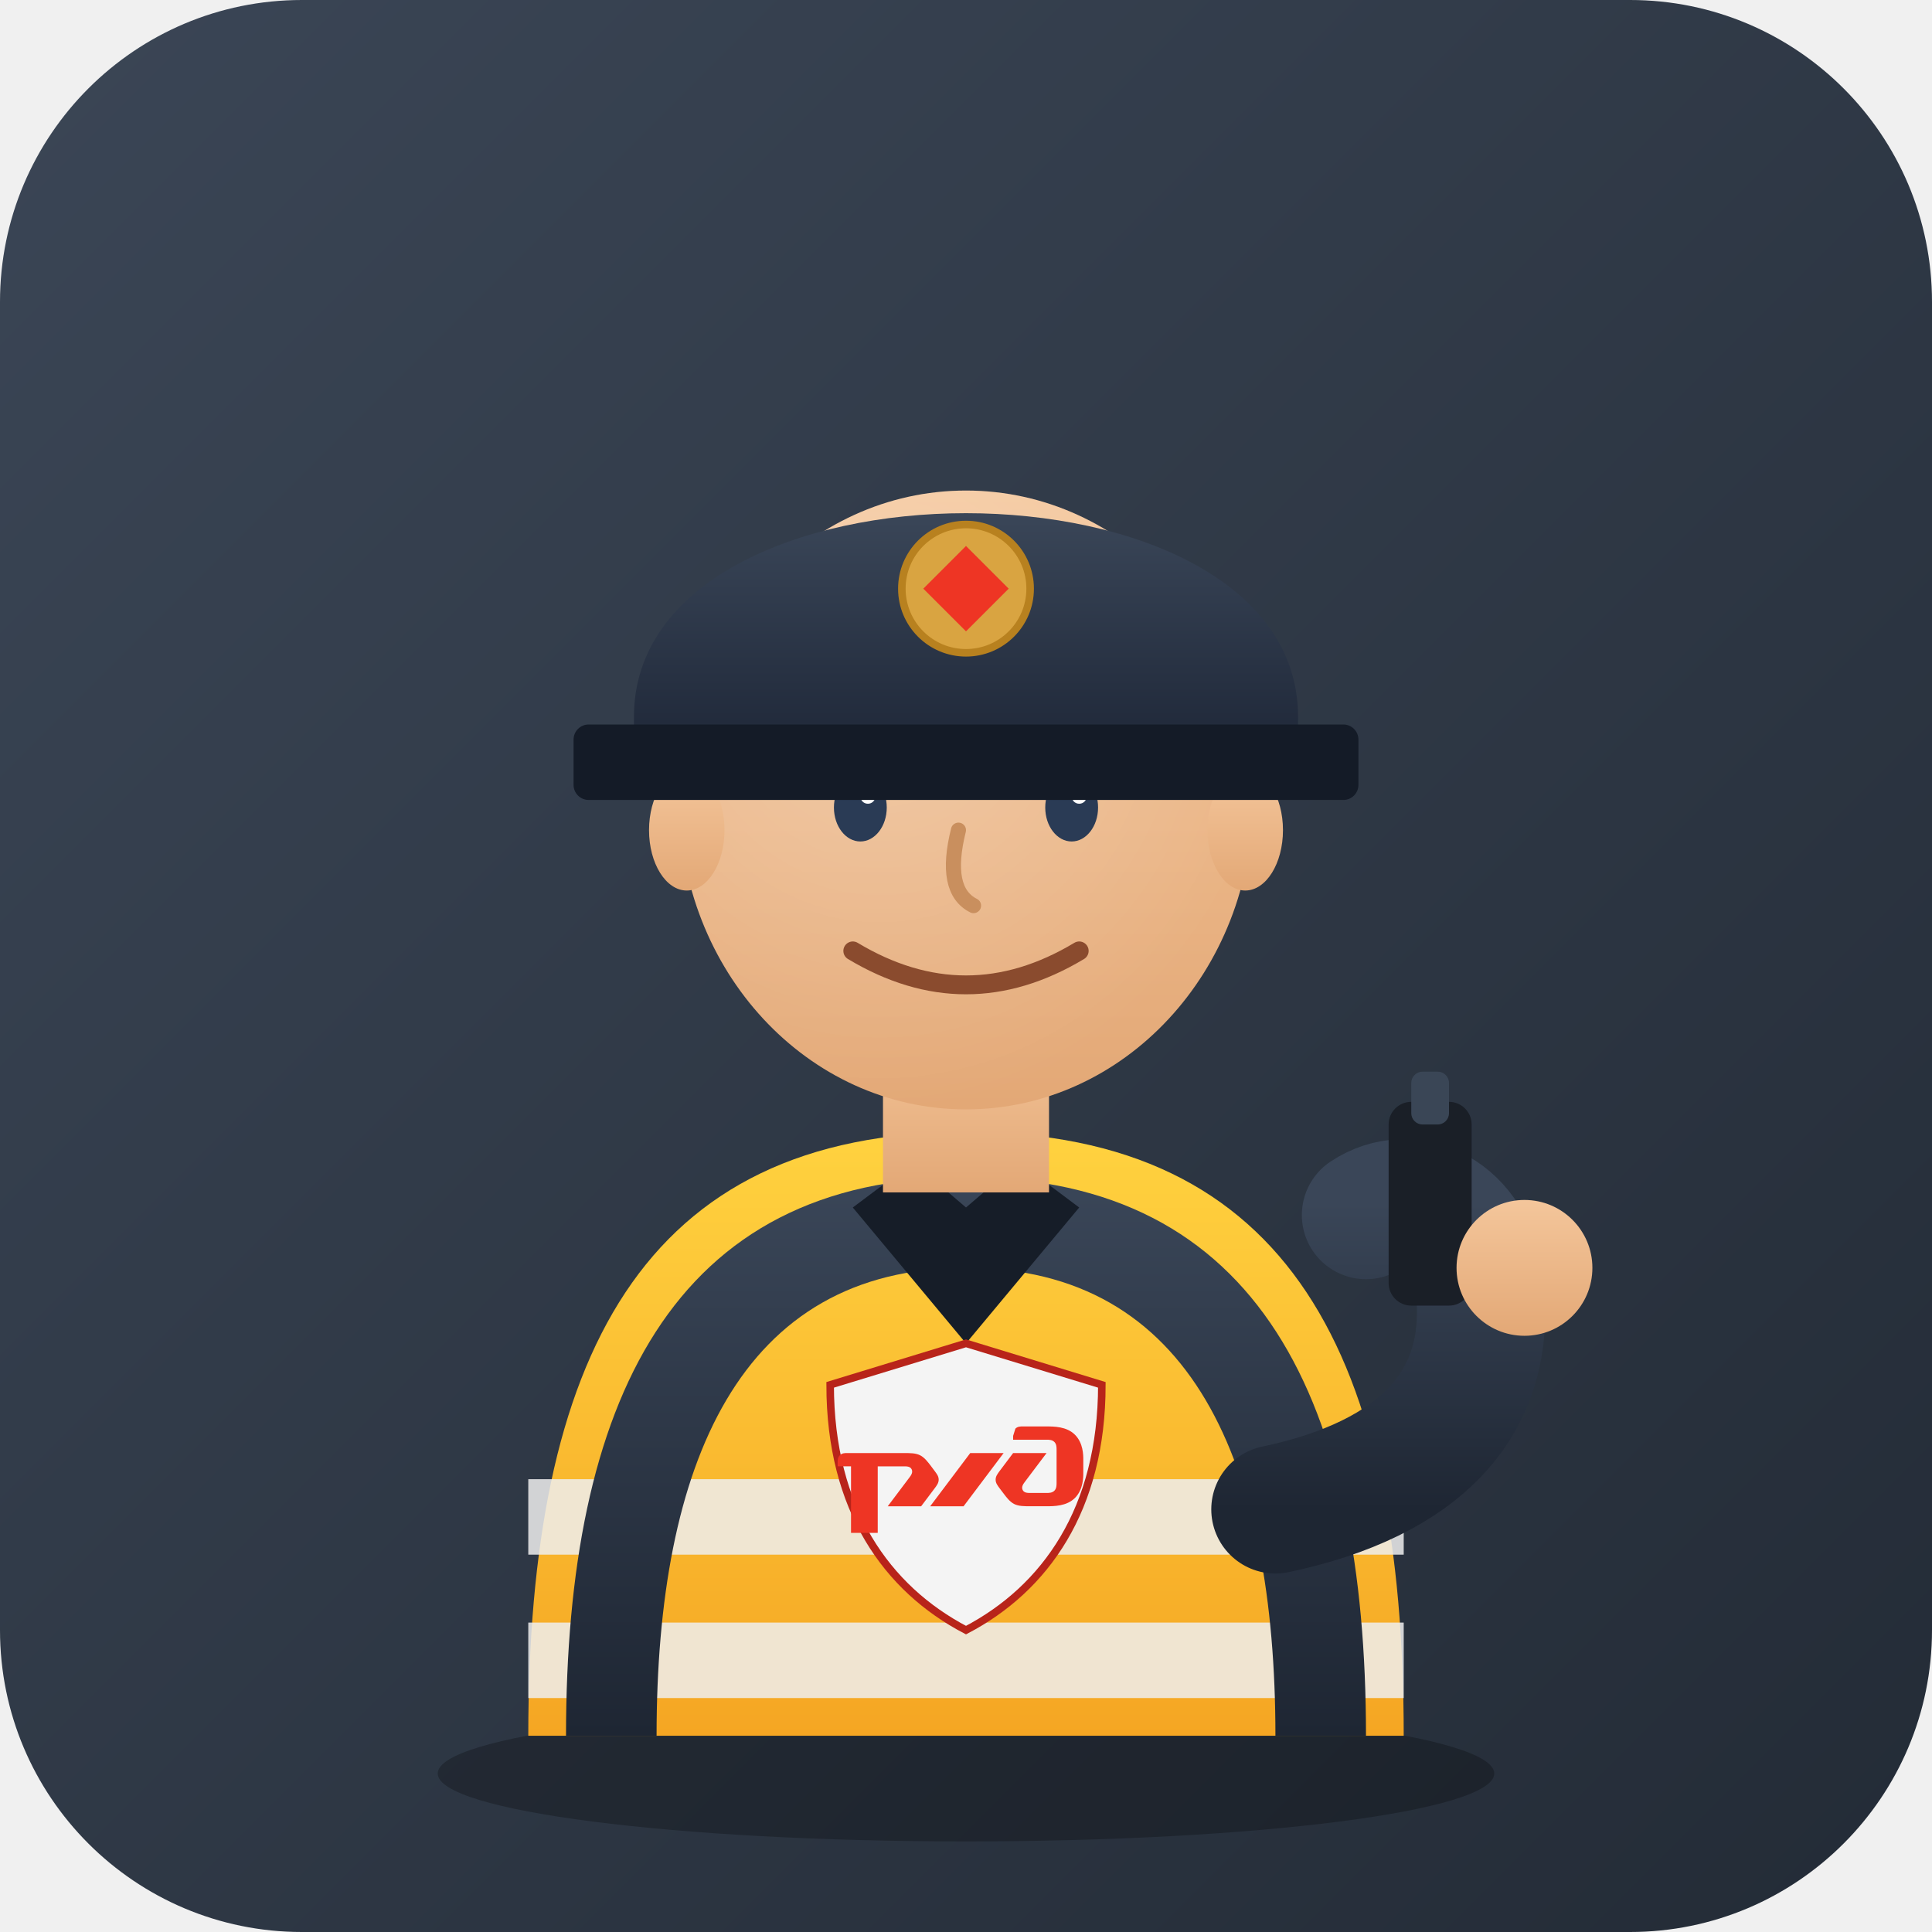
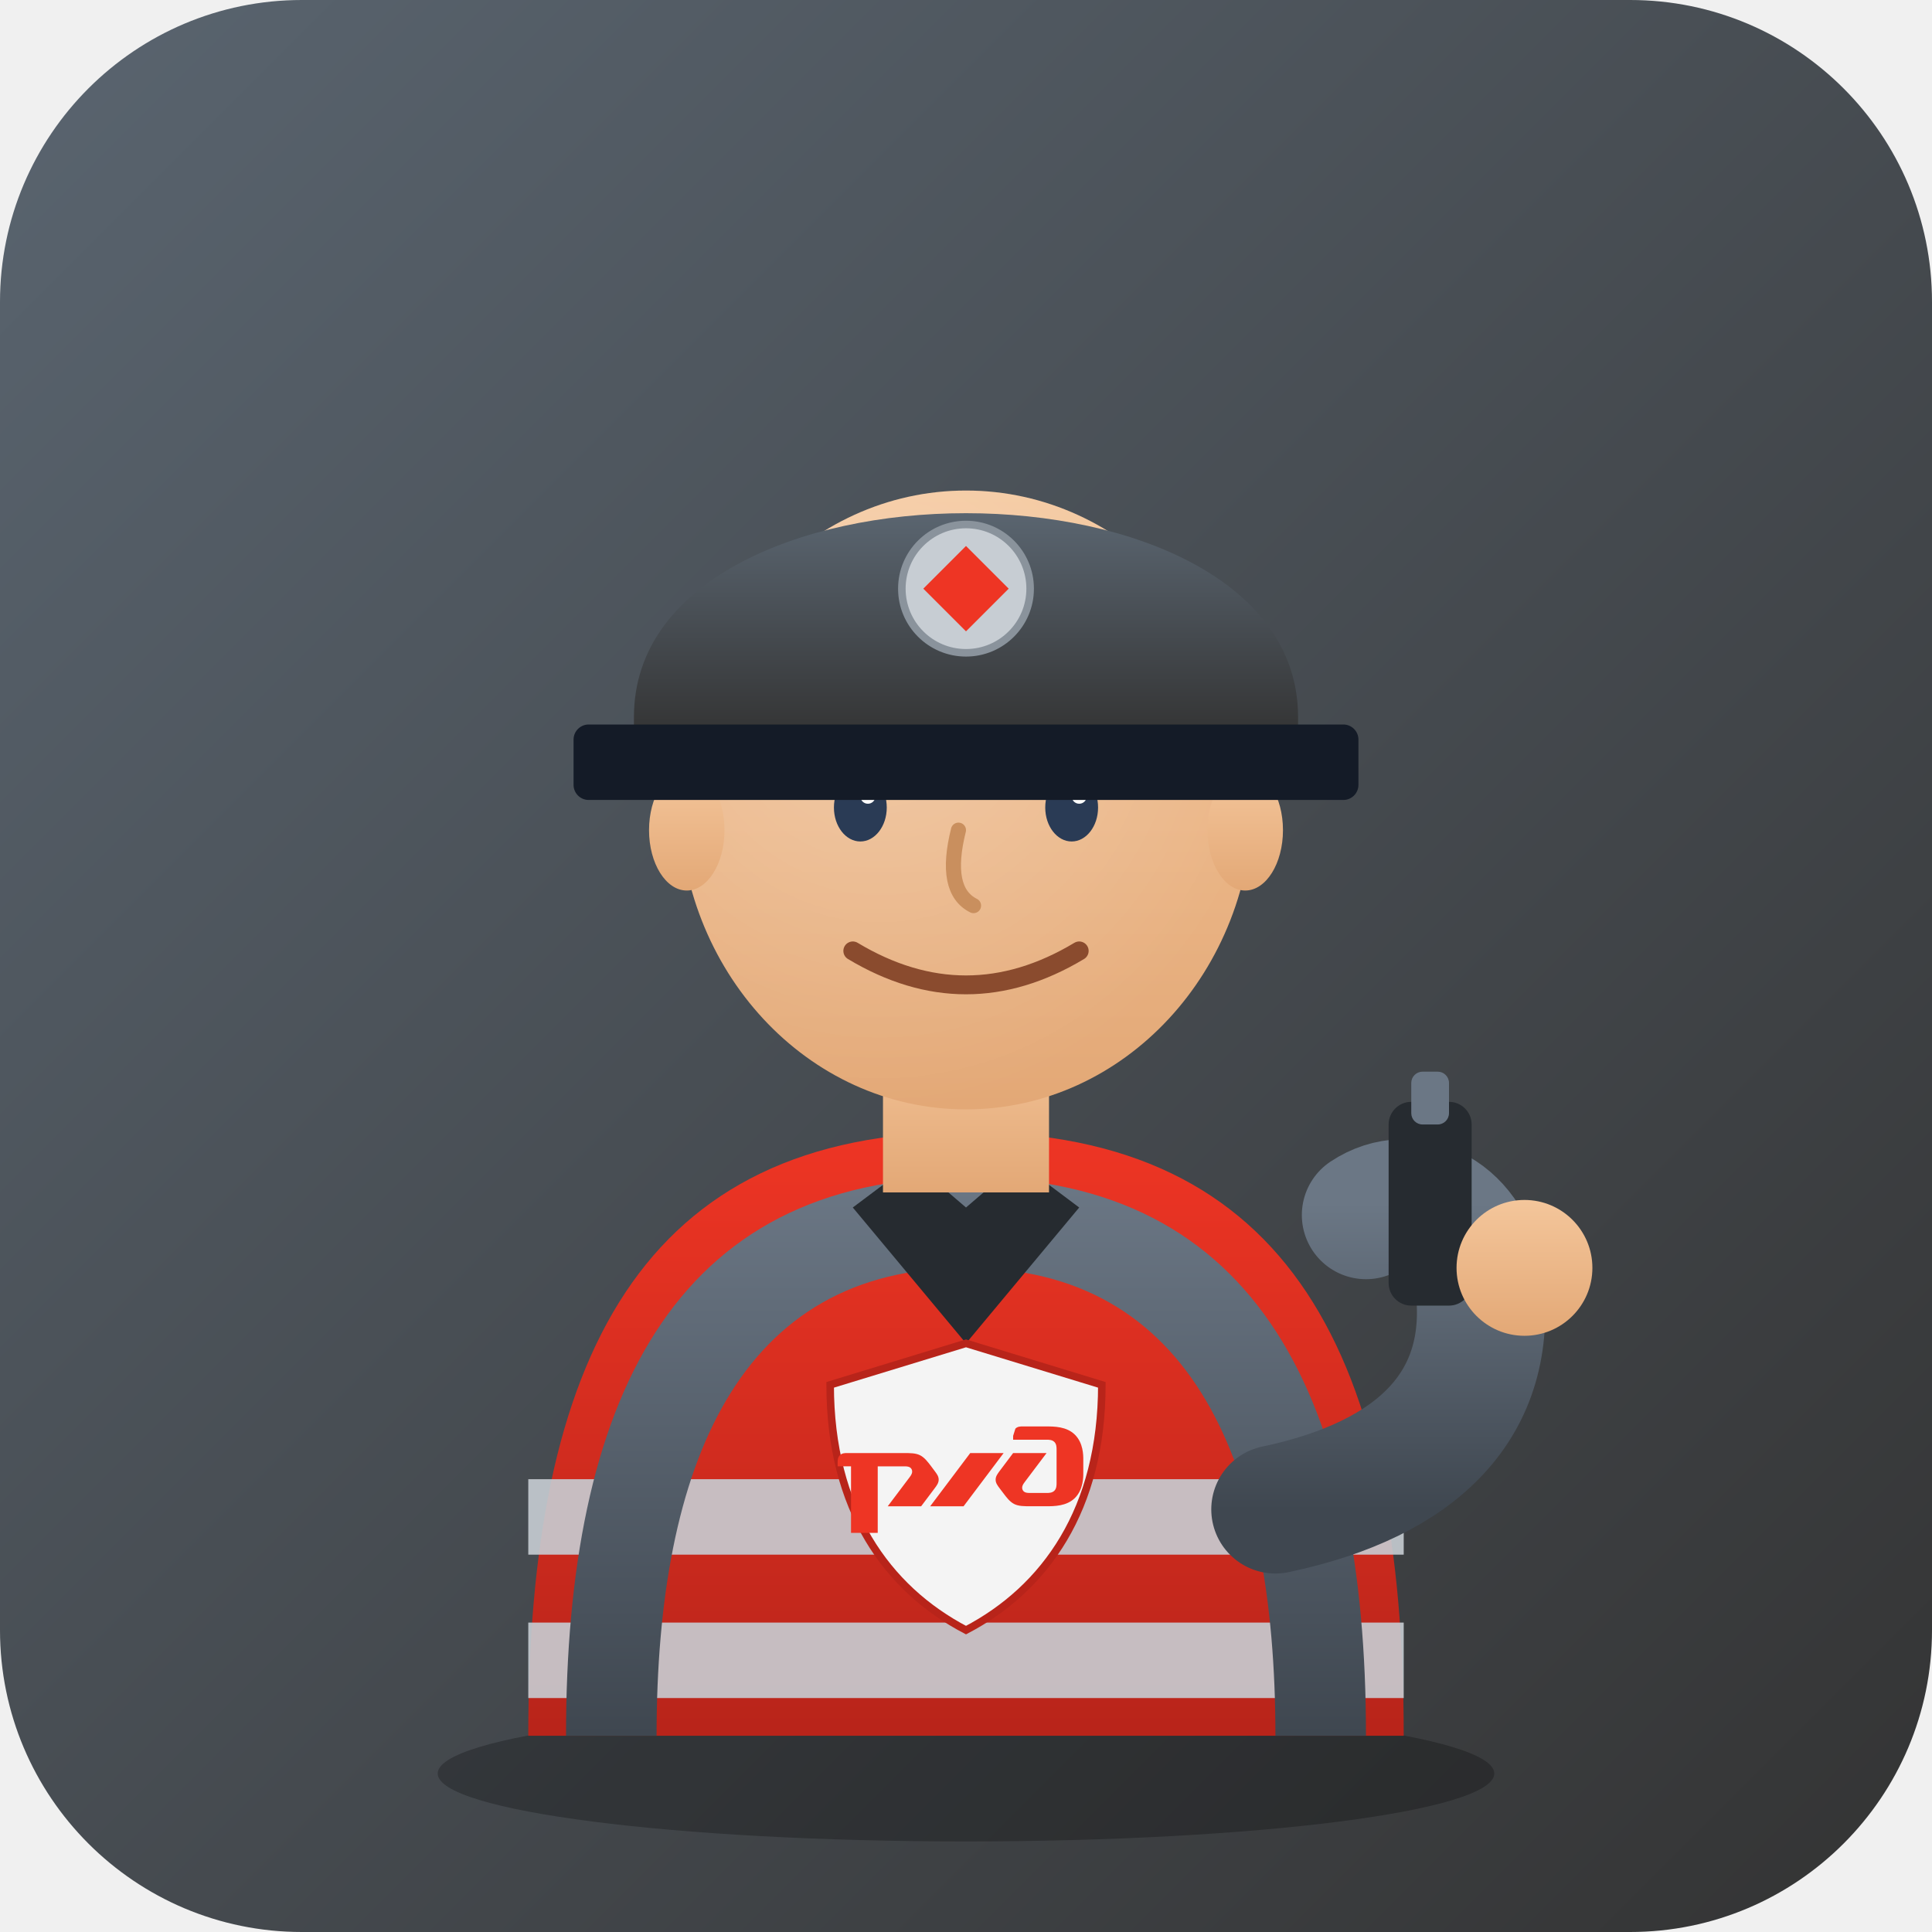
<svg xmlns="http://www.w3.org/2000/svg" width="512" height="512" viewBox="0 0 512 512">
  <defs>
    <linearGradient id="bg" x1="0" y1="0" x2="1" y2="1">
-       <stop offset="0%" stop-color="#3B4656" />
-       <stop offset="100%" stop-color="#232B36" />
+       <stop offset="0%" stop-color="#5A6570" />
+       <stop offset="100%" stop-color="#333333" />
    </linearGradient>
    <linearGradient id="skin" x1="0" y1="0" x2="0" y2="1">
      <stop offset="0%" stop-color="#F4C69B" />
      <stop offset="100%" stop-color="#E3A876" />
    </linearGradient>
    <linearGradient id="cap" x1="0" y1="0" x2="0" y2="1">
-       <stop offset="0%" stop-color="#3A4658" />
-       <stop offset="100%" stop-color="#20293A" />
+       <stop offset="0%" stop-color="#5A6570" />
+       <stop offset="100%" stop-color="#333333" />
    </linearGradient>
    <linearGradient id="jacket" x1="0" y1="0" x2="0" y2="1">
-       <stop offset="0%" stop-color="#3A4658" />
-       <stop offset="100%" stop-color="#1E2633" />
+       <stop offset="0%" stop-color="#6B7785" />
+       <stop offset="100%" stop-color="#3F4750" />
    </linearGradient>
    <linearGradient id="vest" x1="0" y1="0" x2="0" y2="1">
-       <stop offset="0%" stop-color="#FFD23F" />
-       <stop offset="100%" stop-color="#F5A623" />
+       <stop offset="0%" stop-color="#EE3524" />
+       <stop offset="100%" stop-color="#B8241A" />
    </linearGradient>
    <radialGradient id="facelight" cx="35%" cy="30%" r="70%">
      <stop offset="0%" stop-color="#FFFFFF" stop-opacity="0.25" />
      <stop offset="100%" stop-color="#FFFFFF" stop-opacity="0" />
    </radialGradient>
  </defs>
  <rect width="512" height="512" rx="80" fill="url(#bg)" />
  <ellipse cx="256" cy="470" rx="140" ry="18" fill="#000000" opacity="0.25" />
  <path d="M140 460 C140 360 170 300 256 300 C342 300 372 360 372 460 Z" fill="url(#vest)" />
-   <rect x="140" y="392" width="232" height="20" fill="#EFEFEF" opacity="0.85" />
-   <rect x="140" y="430" width="232" height="20" fill="#EFEFEF" opacity="0.85" />
+   <rect x="140" y="392" width="232" height="20" fill="#C7CDD3" opacity="0.9" />
+   <rect x="140" y="430" width="232" height="20" fill="#C7CDD3" opacity="0.9" />
  <path d="M150 460 C150 372 178 312 256 312 C334 312 362 372 362 460            L338 460 C338 388 316 336 256 336 C196 336 174 388 174 460 Z" fill="url(#jacket)" />
-   <path d="M226 320 L256 356 L286 320 L270 308 L256 320 L242 308 Z" fill="#161D28" />
+   <path d="M226 320 L256 356 L286 320 L270 308 L256 320 L242 308 Z" fill="#262B30" />
  <path d="M256 356 L292 367 C292 400 277 421 256 432 C235 421 220 400 220 367 Z" fill="#F4F4F4" stroke="#B8241A" stroke-width="2" />
  <g transform="translate(222,378) scale(0.62)">
    <path fill="#EE3524" d="M75.952.972C76.9.03 78.095.03 79.042.03h9.879c3.564 0 8.925 0 12.487 3.551 3.567 3.551 3.567 8.764 3.567 10.66v5.69c0 1.899 0 7.112-3.567 10.67-3.562 3.55-8.923 3.55-12.487 3.55h-6.189c-3.096 0-5.355 0-7.261-.942-1.9-.95-3.335-2.85-4.75-4.743l-1.436-1.893c-1.019-1.345-1.78-2.373-1.78-3.796 0-1.42.83-2.518 1.78-3.787l5.702-7.582h14.29l-9.282 12.316c-.717.949-1.547 2.134-.953 3.435.594 1.307 2.142 1.307 3.332 1.307h6.902c.947 0 2.378 0 3.329-.95.95-.943.95-2.373.95-3.316V9.98c0-.953 0-2.376-.95-3.32-.95-.956-2.382-.956-3.329-.956h-14.29V4.053zM56.657 11.407h14.27l-17.126 22.75H39.53zM-.017 15.425c0-.943 0-2.131.95-3.081.95-.937 2.14-.937 3.096-.937h23.904c3.092 0 5.358 0 7.255.937 1.907.95 3.335 2.85 4.77 4.743l1.419 1.902c1.01 1.342 1.786 2.366 1.786 3.787 0 1.423-.827 2.523-1.786 3.796l-5.71 7.585H21.388L30.67 21.83c.717-.944 1.548-2.128.957-3.438-.602-1.304-2.146-1.304-3.341-1.304H17.11v28.442H5.693V17.087h-5.71z" />
  </g>
  <rect x="234" y="270" width="44" height="46" fill="url(#skin)" />
  <ellipse cx="256" cy="212" rx="76" ry="82" fill="url(#skin)" />
  <ellipse cx="256" cy="212" rx="76" ry="82" fill="url(#facelight)" />
  <ellipse cx="182" cy="220" rx="10" ry="16" fill="url(#skin)" />
  <ellipse cx="330" cy="220" rx="10" ry="16" fill="url(#skin)" />
  <path d="M212 196 Q228 186 246 194" stroke="#5A3A22" stroke-width="6" fill="none" stroke-linecap="round" />
  <path d="M266 194 Q284 186 300 196" stroke="#5A3A22" stroke-width="6" fill="none" stroke-linecap="round" />
  <ellipse cx="228" cy="214" rx="7" ry="9" fill="#2A3B55" />
  <ellipse cx="284" cy="214" rx="7" ry="9" fill="#2A3B55" />
  <circle cx="230" cy="211" r="2" fill="#FFFFFF" />
  <circle cx="286" cy="211" r="2" fill="#FFFFFF" />
  <path d="M254 220 Q250 236 258 240" stroke="#C98F5E" stroke-width="4" fill="none" stroke-linecap="round" />
  <path d="M226 252 Q256 270 286 252" stroke="#8A4B2E" stroke-width="5" fill="none" stroke-linecap="round" />
  <path d="M168 190 C168 118 344 118 344 190 L344 196 L168 196 Z" fill="url(#cap)" />
  <rect x="152" y="192" width="208" height="20" rx="4" fill="#141B27" />
-   <ellipse cx="256" cy="156" rx="17" ry="17" fill="#D9A441" stroke="#B8811F" stroke-width="2" />
+   <ellipse cx="256" cy="156" rx="17" ry="17" fill="#C7CDD3" stroke="#8A939C" stroke-width="2" />
  <rect x="248" y="148" width="16" height="16" fill="#EE3524" transform="rotate(45 256 156)" />
  <path d="M338 400 C376 392 396 372 392 340 C390 322 374 314 362 322" fill="none" stroke="url(#jacket)" stroke-width="34" stroke-linecap="round" />
-   <rect x="368" y="292" width="22" height="54" rx="6" fill="#1A1F27" />
-   <rect x="374" y="284" width="10" height="14" rx="3" fill="#3A4656" />
+   <rect x="368" y="292" width="22" height="54" rx="6" fill="#262B30" />
+   <rect x="374" y="284" width="10" height="14" rx="3" fill="#6B7785" />
  <circle cx="404" cy="336" r="18" fill="url(#skin)" />
</svg>
